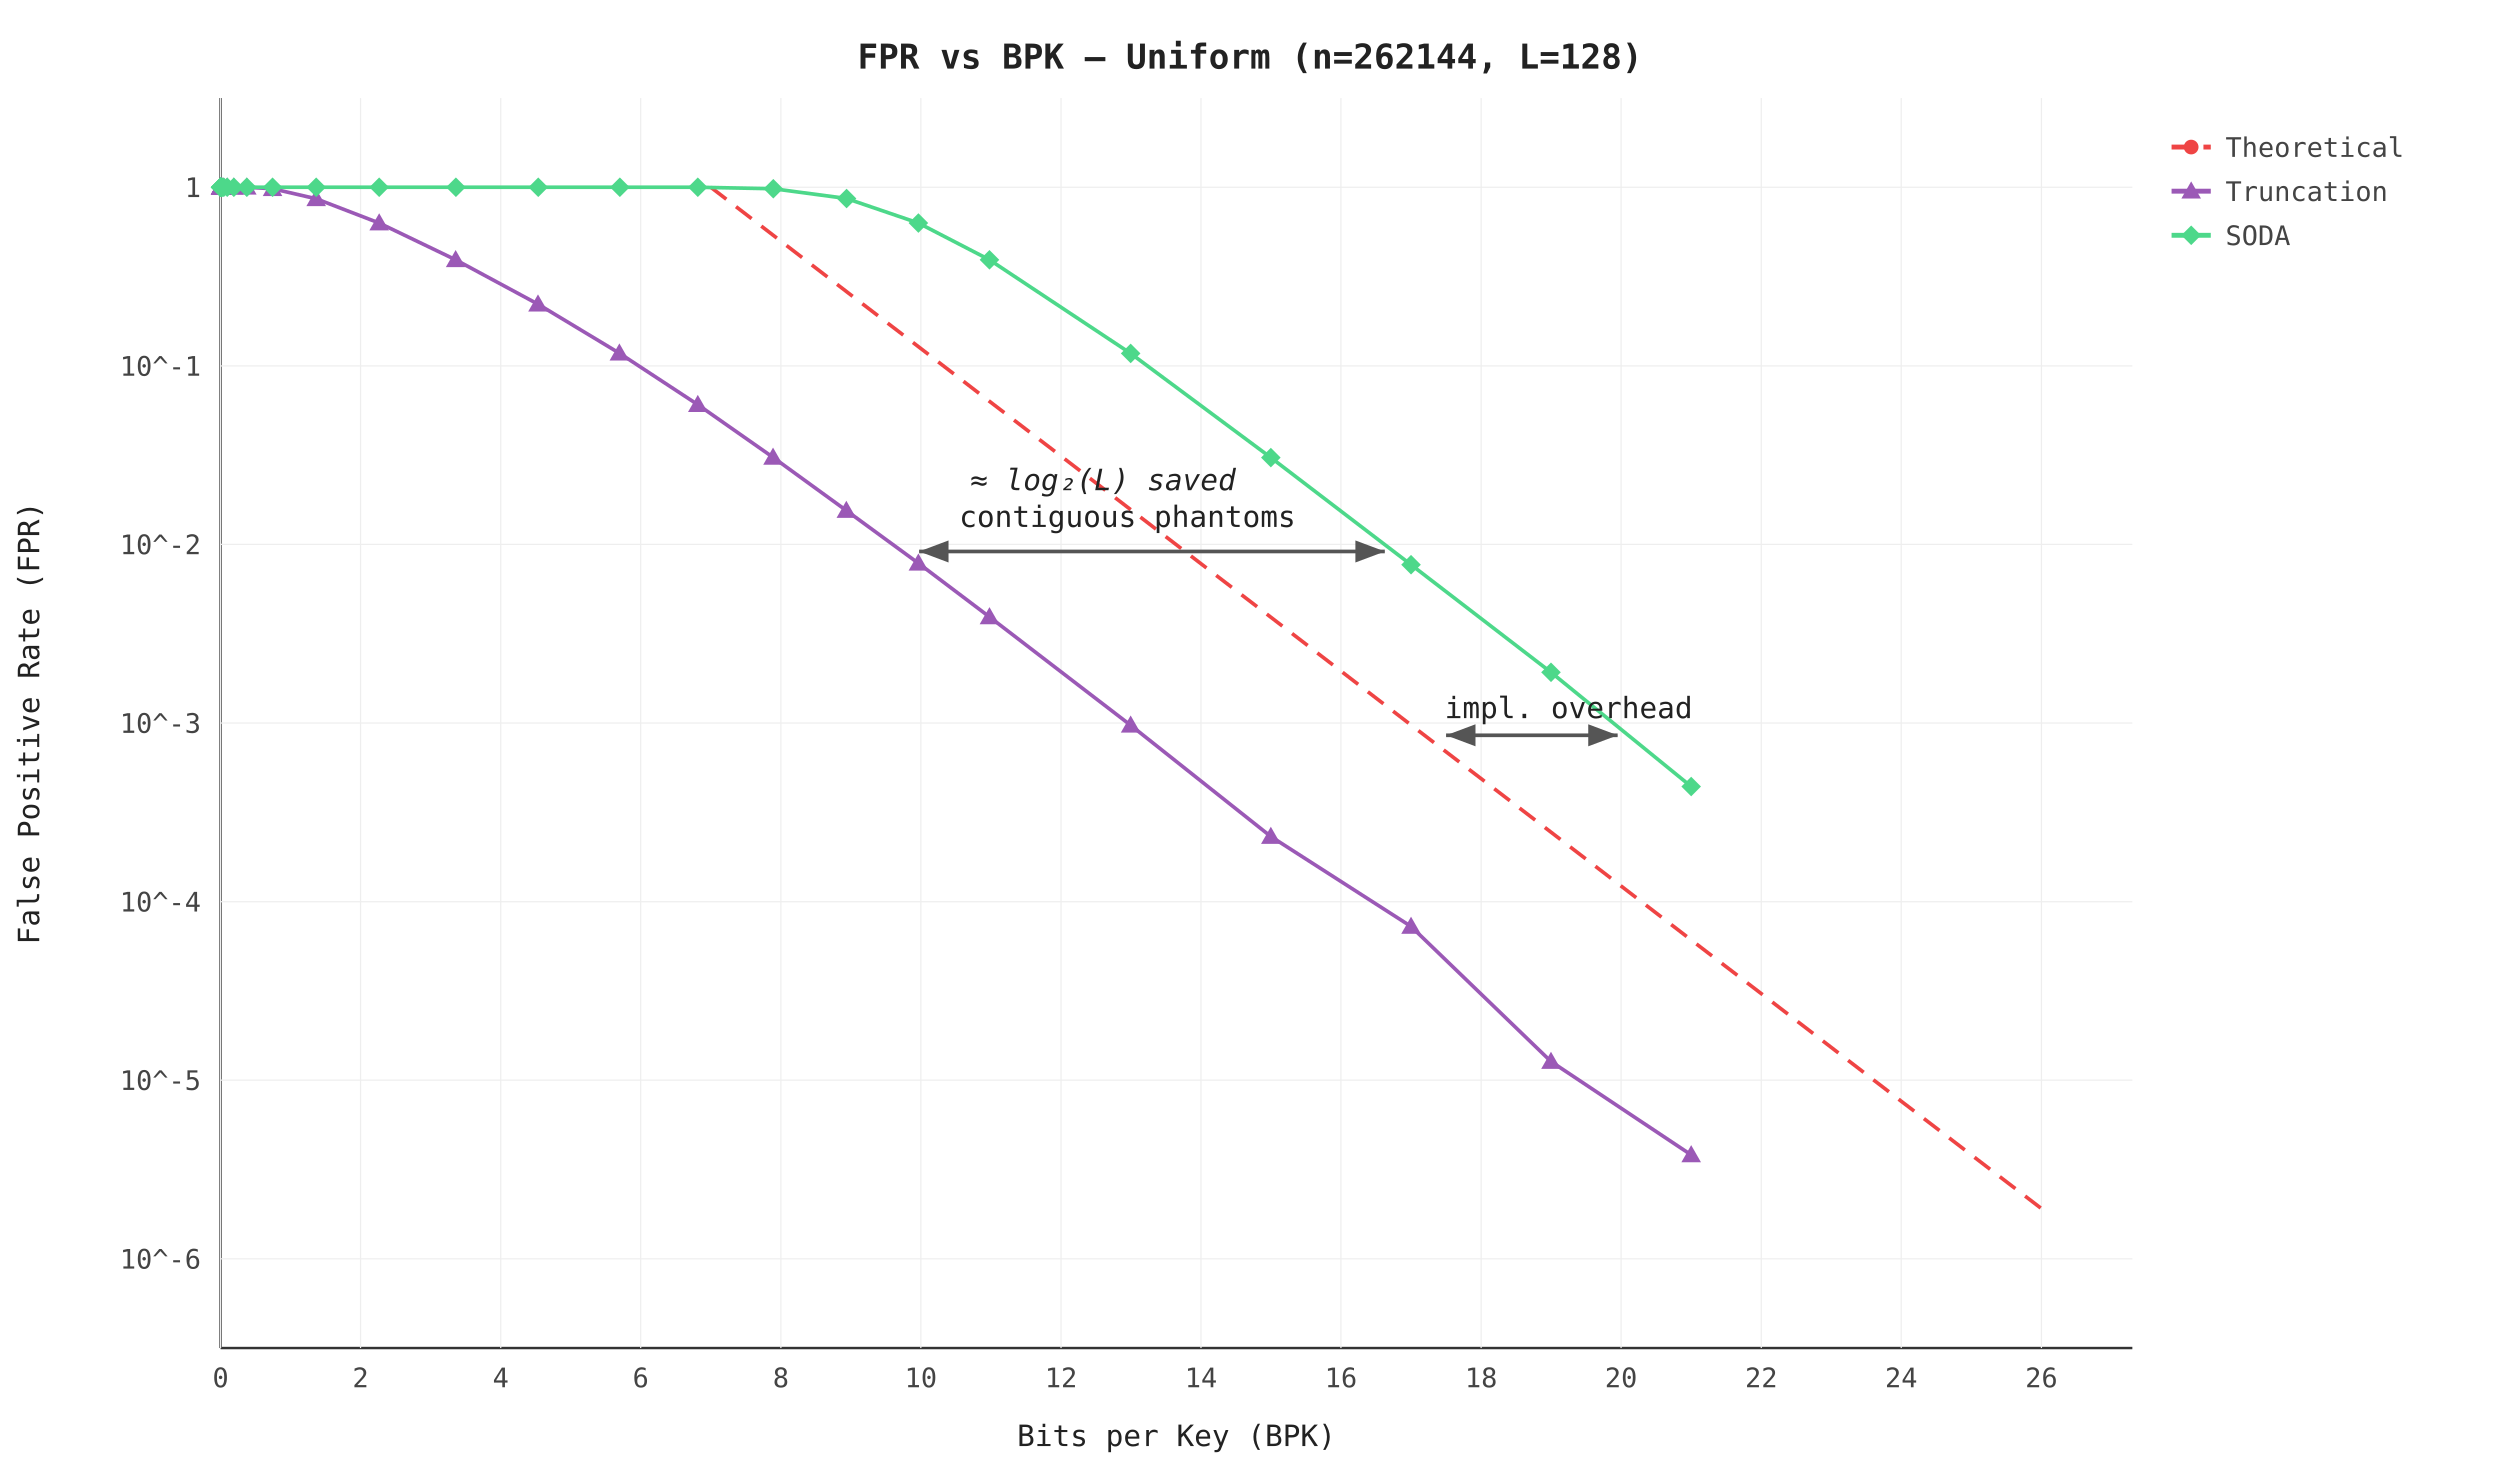
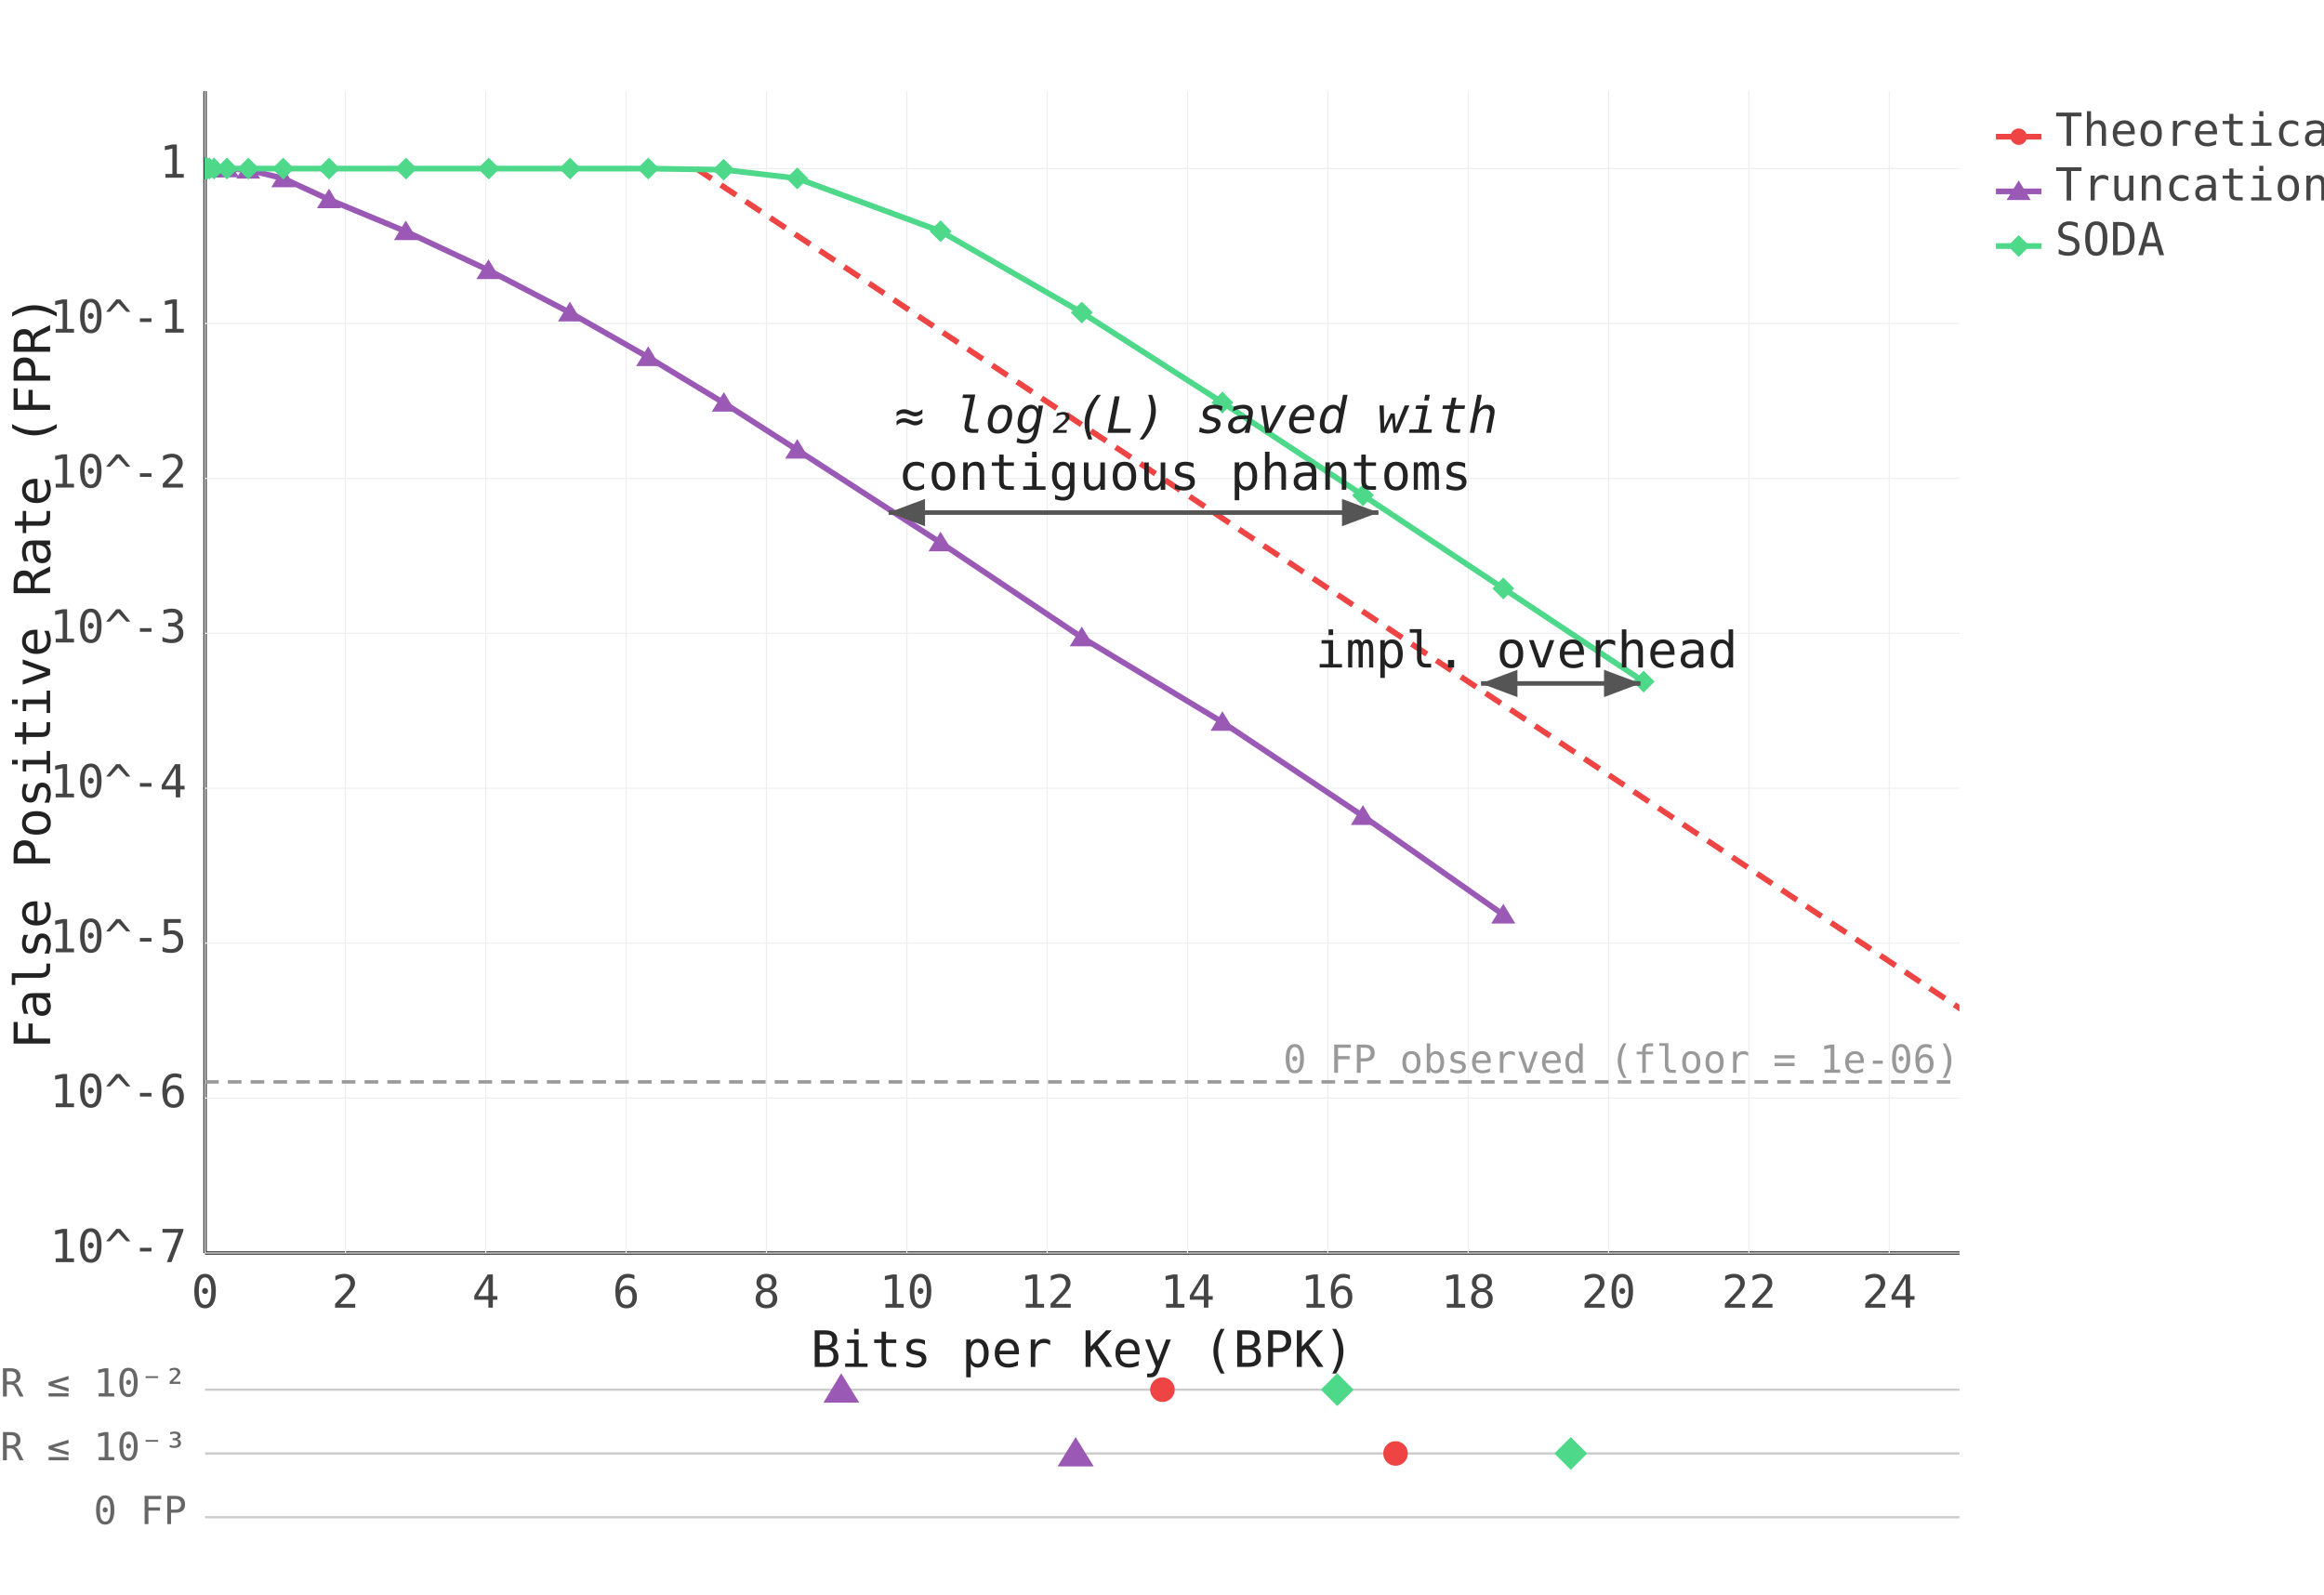
- <svg xmlns="http://www.w3.org/2000/svg" width="1020" height="600" viewBox="0 0 1020 600">
-   <style>text{font-family:Menlo,Monaco,monospace;font-size:12px;fill:#222} .axis{stroke:#333;stroke-width:1} .grid{stroke:#eee;stroke-width:0.5} .label{font-size:11px;fill:#444}</style>
-   <text x="510" y="28" text-anchor="middle" style="font-size:14px;font-weight:bold">FPR vs BPK — Uniform (n=262144, L=128)</text>
-   <line class="axis" x1="90.0" y1="550.0" x2="870.0" y2="550.0" />
+ <svg xmlns="http://www.w3.org/2000/svg" width="1020" height="700" viewBox="0 0 1020 700">
+   <defs>
+     <clipPath id="plot-region">
+       <rect x="90.0" y="40.0" width="770.0" height="510.0" />
+     </clipPath>
+   </defs>
+   <style>text{font-family:Menlo,Monaco,monospace;font-size:22px;fill:#222} .axis{stroke:#333;stroke-width:1.5} .grid{stroke:#eee;stroke-width:0.5} .label{font-size:20px;fill:#444}</style>
+   <line class="axis" x1="90.0" y1="550.0" x2="860.0" y2="550.0" />
  <line class="axis" x1="90.0" y1="40.0" x2="90.0" y2="550.0" />
-   <line class="grid" x1="90.0" y1="513.6" x2="870.0" y2="513.6" />
-   <text class="label" x="82.0" y="517.6" text-anchor="end">10^-6</text>
-   <line class="grid" x1="90.0" y1="440.7" x2="870.0" y2="440.7" />
-   <text class="label" x="82.0" y="444.7" text-anchor="end">10^-5</text>
-   <line class="grid" x1="90.0" y1="367.9" x2="870.0" y2="367.9" />
-   <text class="label" x="82.0" y="371.9" text-anchor="end">10^-4</text>
-   <line class="grid" x1="90.0" y1="295.0" x2="870.0" y2="295.0" />
-   <text class="label" x="82.0" y="299.0" text-anchor="end">10^-3</text>
-   <line class="grid" x1="90.0" y1="222.1" x2="870.0" y2="222.1" />
-   <text class="label" x="82.0" y="226.1" text-anchor="end">10^-2</text>
-   <line class="grid" x1="90.0" y1="149.3" x2="870.0" y2="149.3" />
-   <text class="label" x="82.0" y="153.3" text-anchor="end">10^-1</text>
-   <line class="grid" x1="90.0" y1="76.4" x2="870.0" y2="76.4" />
-   <text class="label" x="82.0" y="80.4" text-anchor="end">1</text>
+   <line class="grid" x1="90.0" y1="550.0" x2="860.0" y2="550.0" />
+   <text class="label" x="82.0" y="554.0" text-anchor="end">10^-7</text>
+   <line class="grid" x1="90.0" y1="482.0" x2="860.0" y2="482.0" />
+   <text class="label" x="82.0" y="486.0" text-anchor="end">10^-6</text>
+   <line class="grid" x1="90.0" y1="414.0" x2="860.0" y2="414.0" />
+   <text class="label" x="82.0" y="418.0" text-anchor="end">10^-5</text>
+   <line class="grid" x1="90.0" y1="346.0" x2="860.0" y2="346.0" />
+   <text class="label" x="82.0" y="350.0" text-anchor="end">10^-4</text>
+   <line class="grid" x1="90.0" y1="278.0" x2="860.0" y2="278.0" />
+   <text class="label" x="82.0" y="282.0" text-anchor="end">10^-3</text>
+   <line class="grid" x1="90.0" y1="210.0" x2="860.0" y2="210.0" />
+   <text class="label" x="82.0" y="214.0" text-anchor="end">10^-2</text>
+   <line class="grid" x1="90.0" y1="142.0" x2="860.0" y2="142.0" />
+   <text class="label" x="82.0" y="146.0" text-anchor="end">10^-1</text>
+   <line class="grid" x1="90.0" y1="74.0" x2="860.0" y2="74.0" />
+   <text class="label" x="82.0" y="78.0" text-anchor="end">1</text>
  <line class="grid" x1="90.0" y1="40.0" x2="90.0" y2="550.0" />
-   <text class="label" x="90.0" y="566.0" text-anchor="middle">0</text>
-   <line class="grid" x1="147.1" y1="40.0" x2="147.1" y2="550.0" />
-   <text class="label" x="147.1" y="566.0" text-anchor="middle">2</text>
-   <line class="grid" x1="204.3" y1="40.0" x2="204.3" y2="550.0" />
-   <text class="label" x="204.3" y="566.0" text-anchor="middle">4</text>
-   <line class="grid" x1="261.4" y1="40.0" x2="261.4" y2="550.0" />
-   <text class="label" x="261.4" y="566.0" text-anchor="middle">6</text>
-   <line class="grid" x1="318.6" y1="40.0" x2="318.6" y2="550.0" />
-   <text class="label" x="318.6" y="566.0" text-anchor="middle">8</text>
-   <line class="grid" x1="375.7" y1="40.0" x2="375.7" y2="550.0" />
-   <text class="label" x="375.7" y="566.0" text-anchor="middle">10</text>
-   <line class="grid" x1="432.9" y1="40.0" x2="432.9" y2="550.0" />
-   <text class="label" x="432.9" y="566.0" text-anchor="middle">12</text>
-   <line class="grid" x1="490.0" y1="40.0" x2="490.0" y2="550.0" />
-   <text class="label" x="490.0" y="566.0" text-anchor="middle">14</text>
-   <line class="grid" x1="547.1" y1="40.0" x2="547.1" y2="550.0" />
-   <text class="label" x="547.1" y="566.0" text-anchor="middle">16</text>
-   <line class="grid" x1="604.3" y1="40.0" x2="604.3" y2="550.0" />
-   <text class="label" x="604.3" y="566.0" text-anchor="middle">18</text>
-   <line class="grid" x1="661.4" y1="40.0" x2="661.4" y2="550.0" />
-   <text class="label" x="661.4" y="566.0" text-anchor="middle">20</text>
-   <line class="grid" x1="718.6" y1="40.0" x2="718.6" y2="550.0" />
-   <text class="label" x="718.6" y="566.0" text-anchor="middle">22</text>
-   <line class="grid" x1="775.7" y1="40.0" x2="775.7" y2="550.0" />
-   <text class="label" x="775.7" y="566.0" text-anchor="middle">24</text>
-   <line class="grid" x1="832.9" y1="40.0" x2="832.9" y2="550.0" />
-   <text class="label" x="832.9" y="566.0" text-anchor="middle">26</text>
-   <polyline fill="none" stroke="#ef4444" stroke-width="1.5" stroke-dasharray="8,5" points="290.0,76.4 318.6,98.4 347.1,120.3 375.7,142.2 404.3,164.2 432.9,186.1 461.4,208.0 490.0,230.0 518.6,251.9 547.1,273.8 575.7,295.8 604.3,317.7 632.9,339.6 661.4,361.5 690.0,383.5 718.6,405.4 747.1,427.3 775.7,449.3 804.3,471.2 832.9,493.1" />
-   <polyline fill="none" stroke="#9b59b6" stroke-width="1.5" points="90.0,76.4 90.0,76.4 90.0,76.4 90.0,76.4 90.1,76.4 90.2,76.4 90.3,76.4 90.7,76.4 91.3,76.4 92.7,76.4 95.4,76.4 100.7,76.4 111.2,77.0 129.0,81.1 154.7,91.0 185.9,106.0 219.5,124.1 252.7,144.1 284.7,165.1 315.4,186.6 345.3,208.3 374.7,229.8 403.7,251.7 461.3,295.9 518.5,341.3 575.7,378.0 632.8,433.1 690.0,471.2" />
-   <polygon points="90.0,72.4 94.0,79.4 86.0,79.4" fill="#9b59b6" />
-   <polygon points="90.0,72.4 94.0,79.4 86.0,79.4" fill="#9b59b6" />
-   <polygon points="90.0,72.4 94.0,79.4 86.0,79.4" fill="#9b59b6" />
-   <polygon points="90.0,72.4 94.0,79.4 86.0,79.4" fill="#9b59b6" />
-   <polygon points="90.1,72.4 94.1,79.4 86.1,79.4" fill="#9b59b6" />
-   <polygon points="90.2,72.4 94.2,79.4 86.2,79.4" fill="#9b59b6" />
-   <polygon points="90.3,72.4 94.3,79.4 86.3,79.4" fill="#9b59b6" />
-   <polygon points="90.7,72.4 94.7,79.4 86.7,79.4" fill="#9b59b6" />
-   <polygon points="91.3,72.4 95.3,79.4 87.3,79.4" fill="#9b59b6" />
-   <polygon points="92.7,72.4 96.7,79.4 88.7,79.4" fill="#9b59b6" />
-   <polygon points="95.4,72.4 99.4,79.4 91.4,79.4" fill="#9b59b6" />
-   <polygon points="100.7,72.4 104.7,79.4 96.7,79.4" fill="#9b59b6" />
-   <polygon points="111.2,73.0 115.2,80.0 107.2,80.0" fill="#9b59b6" />
-   <polygon points="129.0,77.1 133.0,84.1 125.0,84.1" fill="#9b59b6" />
-   <polygon points="154.7,87.0 158.7,94.0 150.7,94.0" fill="#9b59b6" />
-   <polygon points="185.9,102.0 189.9,109.0 181.9,109.0" fill="#9b59b6" />
-   <polygon points="219.5,120.1 223.5,127.1 215.5,127.1" fill="#9b59b6" />
-   <polygon points="252.7,140.1 256.7,147.1 248.7,147.1" fill="#9b59b6" />
-   <polygon points="284.7,161.1 288.7,168.1 280.7,168.1" fill="#9b59b6" />
-   <polygon points="315.4,182.6 319.4,189.6 311.4,189.6" fill="#9b59b6" />
-   <polygon points="345.3,204.3 349.3,211.3 341.3,211.3" fill="#9b59b6" />
-   <polygon points="374.7,225.8 378.7,232.8 370.7,232.8" fill="#9b59b6" />
-   <polygon points="403.7,247.7 407.7,254.7 399.7,254.7" fill="#9b59b6" />
-   <polygon points="461.3,291.9 465.3,298.9 457.3,298.9" fill="#9b59b6" />
-   <polygon points="518.5,337.3 522.5,344.3 514.5,344.3" fill="#9b59b6" />
-   <polygon points="575.7,374.0 579.7,381.0 571.7,381.0" fill="#9b59b6" />
-   <polygon points="632.8,429.1 636.8,436.1 628.8,436.1" fill="#9b59b6" />
-   <polygon points="690.0,467.2 694.0,474.2 686.0,474.2" fill="#9b59b6" />
-   <polyline fill="none" stroke="#4dd88a" stroke-width="1.5" points="90.0,76.4 90.0,76.4 90.0,76.4 90.0,76.4 90.1,76.4 90.2,76.4 90.3,76.4 90.7,76.4 91.3,76.4 92.7,76.4 95.4,76.4 100.7,76.4 111.2,76.4 129.0,76.4 154.7,76.4 186.0,76.4 219.6,76.4 252.9,76.4 284.7,76.4 315.5,77.0 345.4,81.0 374.7,91.0 403.7,106.0 461.3,144.2 518.5,186.7 575.7,230.4 632.8,274.3 690.0,320.9" />
-   <polygon points="90.0,72.4 94.0,76.4 90.0,80.4 86.0,76.4" fill="#4dd88a" />
-   <polygon points="90.0,72.4 94.0,76.4 90.0,80.4 86.0,76.4" fill="#4dd88a" />
-   <polygon points="90.0,72.4 94.0,76.4 90.0,80.4 86.0,76.4" fill="#4dd88a" />
-   <polygon points="90.0,72.4 94.0,76.4 90.0,80.4 86.0,76.4" fill="#4dd88a" />
-   <polygon points="90.1,72.4 94.1,76.4 90.1,80.4 86.1,76.4" fill="#4dd88a" />
-   <polygon points="90.2,72.4 94.2,76.4 90.2,80.4 86.2,76.4" fill="#4dd88a" />
-   <polygon points="90.3,72.4 94.3,76.4 90.3,80.4 86.3,76.4" fill="#4dd88a" />
-   <polygon points="90.7,72.4 94.7,76.4 90.7,80.4 86.7,76.4" fill="#4dd88a" />
-   <polygon points="91.3,72.4 95.3,76.4 91.3,80.4 87.3,76.4" fill="#4dd88a" />
-   <polygon points="92.7,72.4 96.7,76.4 92.7,80.4 88.7,76.4" fill="#4dd88a" />
-   <polygon points="95.4,72.4 99.4,76.4 95.4,80.4 91.4,76.4" fill="#4dd88a" />
-   <polygon points="100.7,72.4 104.7,76.4 100.7,80.4 96.7,76.4" fill="#4dd88a" />
-   <polygon points="111.2,72.4 115.2,76.4 111.2,80.4 107.2,76.4" fill="#4dd88a" />
-   <polygon points="129.0,72.4 133.0,76.4 129.0,80.4 125.0,76.4" fill="#4dd88a" />
-   <polygon points="154.7,72.4 158.7,76.4 154.7,80.4 150.7,76.4" fill="#4dd88a" />
-   <polygon points="186.0,72.4 190.0,76.4 186.0,80.4 182.0,76.4" fill="#4dd88a" />
-   <polygon points="219.6,72.4 223.6,76.4 219.6,80.4 215.6,76.4" fill="#4dd88a" />
-   <polygon points="252.9,72.4 256.9,76.4 252.9,80.4 248.9,76.4" fill="#4dd88a" />
-   <polygon points="284.7,72.4 288.7,76.4 284.7,80.4 280.7,76.4" fill="#4dd88a" />
-   <polygon points="315.5,73.0 319.5,77.0 315.5,81.0 311.5,77.0" fill="#4dd88a" />
-   <polygon points="345.4,77.0 349.4,81.0 345.4,85.0 341.4,81.0" fill="#4dd88a" />
-   <polygon points="374.7,87.0 378.7,91.0 374.7,95.0 370.7,91.0" fill="#4dd88a" />
-   <polygon points="461.3,140.2 465.3,144.2 461.3,148.2 457.3,144.2" fill="#4dd88a" />
-   <polygon points="403.7,102.0 407.7,106.0 403.7,110.0 399.7,106.0" fill="#4dd88a" />
-   <polygon points="518.5,182.7 522.5,186.7 518.5,190.7 514.5,186.7" fill="#4dd88a" />
-   <polygon points="575.7,226.4 579.7,230.4 575.7,234.4 571.7,230.4" fill="#4dd88a" />
-   <polygon points="632.8,270.3 636.8,274.3 632.8,278.3 628.8,274.3" fill="#4dd88a" />
-   <polygon points="690.0,316.9 694.0,320.9 690.0,324.9 686.0,320.9" fill="#4dd88a" />
-   <line x1="886" y1="60" x2="902" y2="60" stroke="#ef4444" stroke-width="2" stroke-dasharray="8,5" />
-   <circle cx="894.0" cy="60.0" r="3" fill="#ef4444" />
-   <text class="label" x="908" y="64">Theoretical</text>
-   <line x1="886" y1="78" x2="902" y2="78" stroke="#9b59b6" stroke-width="2" />
-   <polygon points="894.0,74.0 898.0,81.0 890.0,81.0" fill="#9b59b6" />
-   <text class="label" x="908" y="82">Truncation</text>
-   <line x1="886" y1="96" x2="902" y2="96" stroke="#4dd88a" stroke-width="2" />
-   <polygon points="894.0,92.0 898.0,96.0 894.0,100.0 890.0,96.0" fill="#4dd88a" />
-   <text class="label" x="908" y="100">SODA</text>
+   <text class="label" x="90.0" y="574.0" text-anchor="middle">0</text>
+   <line class="grid" x1="151.6" y1="40.0" x2="151.6" y2="550.0" />
+   <text class="label" x="151.6" y="574.0" text-anchor="middle">2</text>
+   <line class="grid" x1="213.2" y1="40.0" x2="213.2" y2="550.0" />
+   <text class="label" x="213.2" y="574.0" text-anchor="middle">4</text>
+   <line class="grid" x1="274.8" y1="40.0" x2="274.8" y2="550.0" />
+   <text class="label" x="274.8" y="574.0" text-anchor="middle">6</text>
+   <line class="grid" x1="336.4" y1="40.0" x2="336.4" y2="550.0" />
+   <text class="label" x="336.4" y="574.0" text-anchor="middle">8</text>
+   <line class="grid" x1="398.0" y1="40.0" x2="398.0" y2="550.0" />
+   <text class="label" x="398.0" y="574.0" text-anchor="middle">10</text>
+   <line class="grid" x1="459.6" y1="40.0" x2="459.6" y2="550.0" />
+   <text class="label" x="459.6" y="574.0" text-anchor="middle">12</text>
+   <line class="grid" x1="521.2" y1="40.0" x2="521.2" y2="550.0" />
+   <text class="label" x="521.2" y="574.0" text-anchor="middle">14</text>
+   <line class="grid" x1="582.8" y1="40.0" x2="582.8" y2="550.0" />
+   <text class="label" x="582.8" y="574.0" text-anchor="middle">16</text>
+   <line class="grid" x1="644.4" y1="40.0" x2="644.4" y2="550.0" />
+   <text class="label" x="644.4" y="574.0" text-anchor="middle">18</text>
+   <line class="grid" x1="706.0" y1="40.0" x2="706.0" y2="550.0" />
+   <text class="label" x="706.0" y="574.0" text-anchor="middle">20</text>
+   <line class="grid" x1="767.6" y1="40.0" x2="767.6" y2="550.0" />
+   <text class="label" x="767.6" y="574.0" text-anchor="middle">22</text>
+   <line class="grid" x1="829.2" y1="40.0" x2="829.2" y2="550.0" />
+   <text class="label" x="829.2" y="574.0" text-anchor="middle">24</text>
+   <line x1="90.0" y1="474.9" x2="860.0" y2="474.9" stroke="#999" stroke-width="1.5" stroke-dasharray="6,4" />
+   <text x="860.0" y="470.9" text-anchor="end" style="font-size:17px;fill:#999">0 FP observed (floor = 1e-06)</text>
+   <g clip-path="url(#plot-region)">
+     <polyline fill="none" stroke="#ef4444" stroke-width="2.5" stroke-dasharray="8,5" points="305.6,74.0 336.4,94.5 367.2,114.9 398.0,135.4 428.8,155.9 459.6,176.4 490.4,196.8 521.2,217.3 552.0,237.8 582.8,258.2 613.6,278.7 644.4,299.2 675.2,319.6 706.0,340.1 736.8,360.6 767.6,381.1 798.4,401.5 829.2,422.0 860.0,442.5 890.8,462.9" />
+     <polyline fill="none" stroke="#9b59b6" stroke-width="2.5" points="90.0,74.0 90.0,74.0 90.0,74.0 90.0,74.0 90.0,74.0 90.0,74.0 90.1,74.0 90.1,74.0 90.2,74.0 90.5,74.0 91.0,74.0 91.9,74.0 93.9,74.0 99.6,74.0 109.0,74.6 124.3,78.3 144.4,87.6 178.1,101.6 214.4,118.6 250.1,137.2 284.5,156.8 317.7,176.9 349.9,197.5 412.8,238.2 474.8,279.8 536.5,317.0 598.2,358.2 659.8,401.5" />
+     <polygon points="90.0,69.2 95.3,77.8 84.7,77.8" fill="#9b59b6" />
+     <polygon points="90.0,69.2 95.3,77.8 84.7,77.8" fill="#9b59b6" />
+     <polygon points="90.0,69.2 95.3,77.8 84.7,77.8" fill="#9b59b6" />
+     <polygon points="90.0,69.2 95.3,77.8 84.7,77.8" fill="#9b59b6" />
+     <polygon points="90.0,69.2 95.3,77.8 84.7,77.8" fill="#9b59b6" />
+     <polygon points="90.0,69.2 95.3,77.8 84.8,77.8" fill="#9b59b6" />
+     <polygon points="90.1,69.2 95.3,77.8 84.8,77.8" fill="#9b59b6" />
+     <polygon points="90.1,69.2 95.4,77.8 84.8,77.8" fill="#9b59b6" />
+     <polygon points="90.2,69.2 95.5,77.8 85.0,77.8" fill="#9b59b6" />
+     <polygon points="90.5,69.2 95.8,77.8 85.2,77.8" fill="#9b59b6" />
+     <polygon points="91.0,69.2 96.2,77.8 85.7,77.8" fill="#9b59b6" />
+     <polygon points="91.9,69.2 97.2,77.8 86.6,77.8" fill="#9b59b6" />
+     <polygon points="93.9,69.2 99.1,77.8 88.6,77.8" fill="#9b59b6" />
+     <polygon points="99.6,69.2 104.9,77.8 94.3,77.8" fill="#9b59b6" />
+     <polygon points="109.0,69.8 114.2,78.4 103.7,78.4" fill="#9b59b6" />
+     <polygon points="124.3,73.5 129.6,82.2 119.1,82.2" fill="#9b59b6" />
+     <polygon points="144.4,82.8 149.6,91.4 139.1,91.4" fill="#9b59b6" />
+     <polygon points="178.1,96.8 183.4,105.4 172.9,105.4" fill="#9b59b6" />
+     <polygon points="214.4,113.8 219.7,122.5 209.1,122.5" fill="#9b59b6" />
+     <polygon points="250.1,132.4 255.4,141.1 244.9,141.1" fill="#9b59b6" />
+     <polygon points="284.5,152.0 289.8,160.7 279.2,160.7" fill="#9b59b6" />
+     <polygon points="317.7,172.1 322.9,180.7 312.4,180.7" fill="#9b59b6" />
+     <polygon points="349.9,192.7 355.2,201.3 344.6,201.3" fill="#9b59b6" />
+     <polygon points="412.8,233.4 418.1,242.0 407.5,242.0" fill="#9b59b6" />
+     <polygon points="474.8,275.0 480.1,283.7 469.5,283.7" fill="#9b59b6" />
+     <polygon points="536.5,312.2 541.8,320.8 531.3,320.8" fill="#9b59b6" />
+     <polygon points="598.2,353.4 603.5,362.1 592.9,362.1" fill="#9b59b6" />
+     <polygon points="659.8,396.7 665.1,405.4 654.5,405.4" fill="#9b59b6" />
+     <polyline fill="none" stroke="#4dd88a" stroke-width="2.5" points="90.0,74.0 90.0,74.0 90.0,74.0 90.0,74.0 90.0,74.0 90.0,74.0 90.1,74.0 90.1,74.0 90.2,74.0 90.5,74.0 91.0,74.0 91.9,74.0 93.9,74.0 99.6,74.0 109.0,74.0 124.3,74.0 144.4,74.0 178.2,74.0 214.5,74.0 250.2,74.0 284.5,74.0 317.6,74.5 349.9,78.3 412.8,101.5 474.8,137.2 536.5,176.7 598.2,217.4 659.8,258.3 721.4,299.2" />
+     <polygon points="90.0,69.2 94.8,74.0 90.0,78.8 85.2,74.0" fill="#4dd88a" />
+     <polygon points="90.0,69.2 94.8,74.0 90.0,78.8 85.2,74.0" fill="#4dd88a" />
+     <polygon points="90.0,69.2 94.8,74.0 90.0,78.8 85.2,74.0" fill="#4dd88a" />
+     <polygon points="90.0,69.2 94.8,74.0 90.0,78.8 85.2,74.0" fill="#4dd88a" />
+     <polygon points="90.0,69.2 94.8,74.0 90.0,78.8 85.2,74.0" fill="#4dd88a" />
+     <polygon points="90.0,69.2 94.8,74.0 90.0,78.8 85.2,74.0" fill="#4dd88a" />
+     <polygon points="90.1,69.2 94.9,74.0 90.1,78.8 85.3,74.0" fill="#4dd88a" />
+     <polygon points="90.1,69.2 94.9,74.0 90.1,78.8 85.3,74.0" fill="#4dd88a" />
+     <polygon points="90.2,69.2 95.0,74.0 90.2,78.8 85.4,74.0" fill="#4dd88a" />
+     <polygon points="90.5,69.2 95.3,74.0 90.5,78.8 85.7,74.0" fill="#4dd88a" />
+     <polygon points="91.0,69.2 95.8,74.0 91.0,78.8 86.2,74.0" fill="#4dd88a" />
+     <polygon points="91.9,69.2 96.7,74.0 91.9,78.8 87.1,74.0" fill="#4dd88a" />
+     <polygon points="93.9,69.2 98.7,74.0 93.9,78.8 89.1,74.0" fill="#4dd88a" />
+     <polygon points="99.6,69.2 104.4,74.0 99.6,78.8 94.8,74.0" fill="#4dd88a" />
+     <polygon points="109.0,69.2 113.8,74.0 109.0,78.8 104.2,74.0" fill="#4dd88a" />
+     <polygon points="124.3,69.2 129.1,74.0 124.3,78.8 119.5,74.0" fill="#4dd88a" />
+     <polygon points="144.4,69.2 149.2,74.0 144.4,78.8 139.6,74.0" fill="#4dd88a" />
+     <polygon points="178.2,69.2 183.0,74.0 178.2,78.8 173.4,74.0" fill="#4dd88a" />
+     <polygon points="214.5,69.2 219.3,74.0 214.5,78.8 209.7,74.0" fill="#4dd88a" />
+     <polygon points="250.2,69.2 255.0,74.0 250.2,78.8 245.4,74.0" fill="#4dd88a" />
+     <polygon points="284.5,69.2 289.3,74.0 284.5,78.8 279.7,74.0" fill="#4dd88a" />
+     <polygon points="317.6,69.7 322.4,74.5 317.6,79.3 312.8,74.5" fill="#4dd88a" />
+     <polygon points="349.9,73.5 354.7,78.3 349.9,83.1 345.1,78.3" fill="#4dd88a" />
+     <polygon points="412.8,96.7 417.6,101.5 412.8,106.3 408.0,101.5" fill="#4dd88a" />
+     <polygon points="474.8,132.4 479.6,137.2 474.8,142.0 470.0,137.2" fill="#4dd88a" />
+     <polygon points="536.5,171.9 541.3,176.7 536.5,181.5 531.7,176.7" fill="#4dd88a" />
+     <polygon points="598.2,212.6 603.0,217.4 598.2,222.2 593.4,217.4" fill="#4dd88a" />
+     <polygon points="659.8,253.5 664.6,258.3 659.8,263.1 655.0,258.3" fill="#4dd88a" />
+     <polygon points="721.4,294.4 726.2,299.2 721.4,304.0 716.6,299.2" fill="#4dd88a" />
+   </g>
+   <line x1="876" y1="60" x2="896" y2="60" stroke="#ef4444" stroke-width="2.5" stroke-dasharray="8,5" />
+   <circle cx="886.0" cy="60.0" r="3.6" fill="#ef4444" />
+   <text class="label" x="902" y="64">Theoretical</text>
+   <line x1="876" y1="84" x2="896" y2="84" stroke="#9b59b6" stroke-width="2.5" />
+   <polygon points="886.0,79.2 891.3,87.8 880.7,87.8" fill="#9b59b6" />
+   <text class="label" x="902" y="88">Truncation</text>
+   <line x1="876" y1="108" x2="896" y2="108" stroke="#4dd88a" stroke-width="2.5" />
+   <polygon points="886.0,103.2 890.8,108.0 886.0,112.8 881.2,108.0" fill="#4dd88a" />
+   <text class="label" x="902" y="112">SODA</text>
+   <text x="475" y="600" text-anchor="middle" style="font-size:22px">Bits per Key (BPK)</text>
+   <text transform="translate(22,295) rotate(-90)" text-anchor="middle" style="font-size:22px">False Positive Rate (FPR)</text>
+   <line x1="90.0" y1="610.0" x2="860.0" y2="610.0" stroke="#ccc" stroke-width="1" />
+   <text x="82.0" y="613.0" text-anchor="end" style="font-size:17px;fill:#666">FPR ≤ 10⁻²</text>
+   <g transform="translate(510.2,610.0) scale(1.5) translate(-510.2,-610.0)">
+     <circle cx="510.2" cy="610.0" r="3.6" fill="#ef4444" />
+   </g>
+   <g transform="translate(369.2,610.0) scale(1.5) translate(-369.2,-610.0)">
+     <polygon points="369.2,605.2 374.5,613.8 364.0,613.8" fill="#9b59b6" />
+   </g>
+   <g transform="translate(586.9,610.0) scale(1.5) translate(-586.9,-610.0)">
+     <polygon points="586.9,605.2 591.7,610.0 586.9,614.8 582.1,610.0" fill="#4dd88a" />
+   </g>
+   <line x1="90.0" y1="638.0" x2="860.0" y2="638.0" stroke="#ccc" stroke-width="1" />
+   <text x="82.0" y="641.0" text-anchor="end" style="font-size:17px;fill:#666">FPR ≤ 10⁻³</text>
+   <g transform="translate(612.5,638.0) scale(1.5) translate(-612.5,-638.0)">
+     <circle cx="612.5" cy="638.0" r="3.6" fill="#ef4444" />
+   </g>
+   <g transform="translate(472.1,638.0) scale(1.5) translate(-472.1,-638.0)">
+     <polygon points="472.1,633.2 477.4,641.8 466.8,641.8" fill="#9b59b6" />
+   </g>
+   <g transform="translate(689.4,638.0) scale(1.5) translate(-689.4,-638.0)">
+     <polygon points="689.4,633.2 694.2,638.0 689.4,642.8 684.6,638.0" fill="#4dd88a" />
+   </g>
+   <line x1="90.0" y1="666.0" x2="860.0" y2="666.0" stroke="#ccc" stroke-width="1" />
+   <text x="82.0" y="669.0" text-anchor="end" style="font-size:17px;fill:#666">0 FP</text>
  <defs>
    <marker id="ah" markerWidth="8" markerHeight="6" refX="8" refY="3" orient="auto">
      <path d="M0,0 L8,3 L0,6" fill="#555" />
    </marker>
    <marker id="ahl" markerWidth="8" markerHeight="6" refX="0" refY="3" orient="auto">
      <path d="M8,0 L0,3 L8,6" fill="#555" />
    </marker>
  </defs>
-   <line x1="375" y1="225" x2="565" y2="225" stroke="#555" stroke-width="1.5" marker-start="url(#ahl)" marker-end="url(#ah)" />
-   <text x="450" y="200" text-anchor="middle" font-size="11" fill="#555" font-style="italic">≈ log₂(L) saved</text>
-   <text x="460" y="215" text-anchor="middle" font-size="10" fill="#777">contiguous phantoms</text>
-   <line x1="590" y1="300" x2="660" y2="300" stroke="#555" stroke-width="1.5" marker-start="url(#ahl)" marker-end="url(#ah)" />
-   <text x="640" y="293" text-anchor="middle" font-size="10" fill="#777">impl. overhead</text>
-   <text x="480" y="590" text-anchor="middle">Bits per Key (BPK)</text>
-   <text transform="translate(16,295) rotate(-90)" text-anchor="middle">False Positive Rate (FPR)</text>
+   <line x1="390" y1="225" x2="605" y2="225" stroke="#555" stroke-width="2" marker-start="url(#ahl)" marker-end="url(#ah)" />
+   <text x="525" y="190" text-anchor="middle" font-size="11" fill="#555" font-style="italic">≈ log₂(L) saved with</text>
+   <text x="520" y="215" text-anchor="middle" font-size="10" fill="#777">contiguous phantoms</text>
+   <line x1="650" y1="300" x2="720" y2="300" stroke="#555" stroke-width="2" marker-start="url(#ahl)" marker-end="url(#ah)" />
+   <text x="670" y="293" text-anchor="middle" font-size="10" fill="#777">impl. overhead</text>
</svg>
